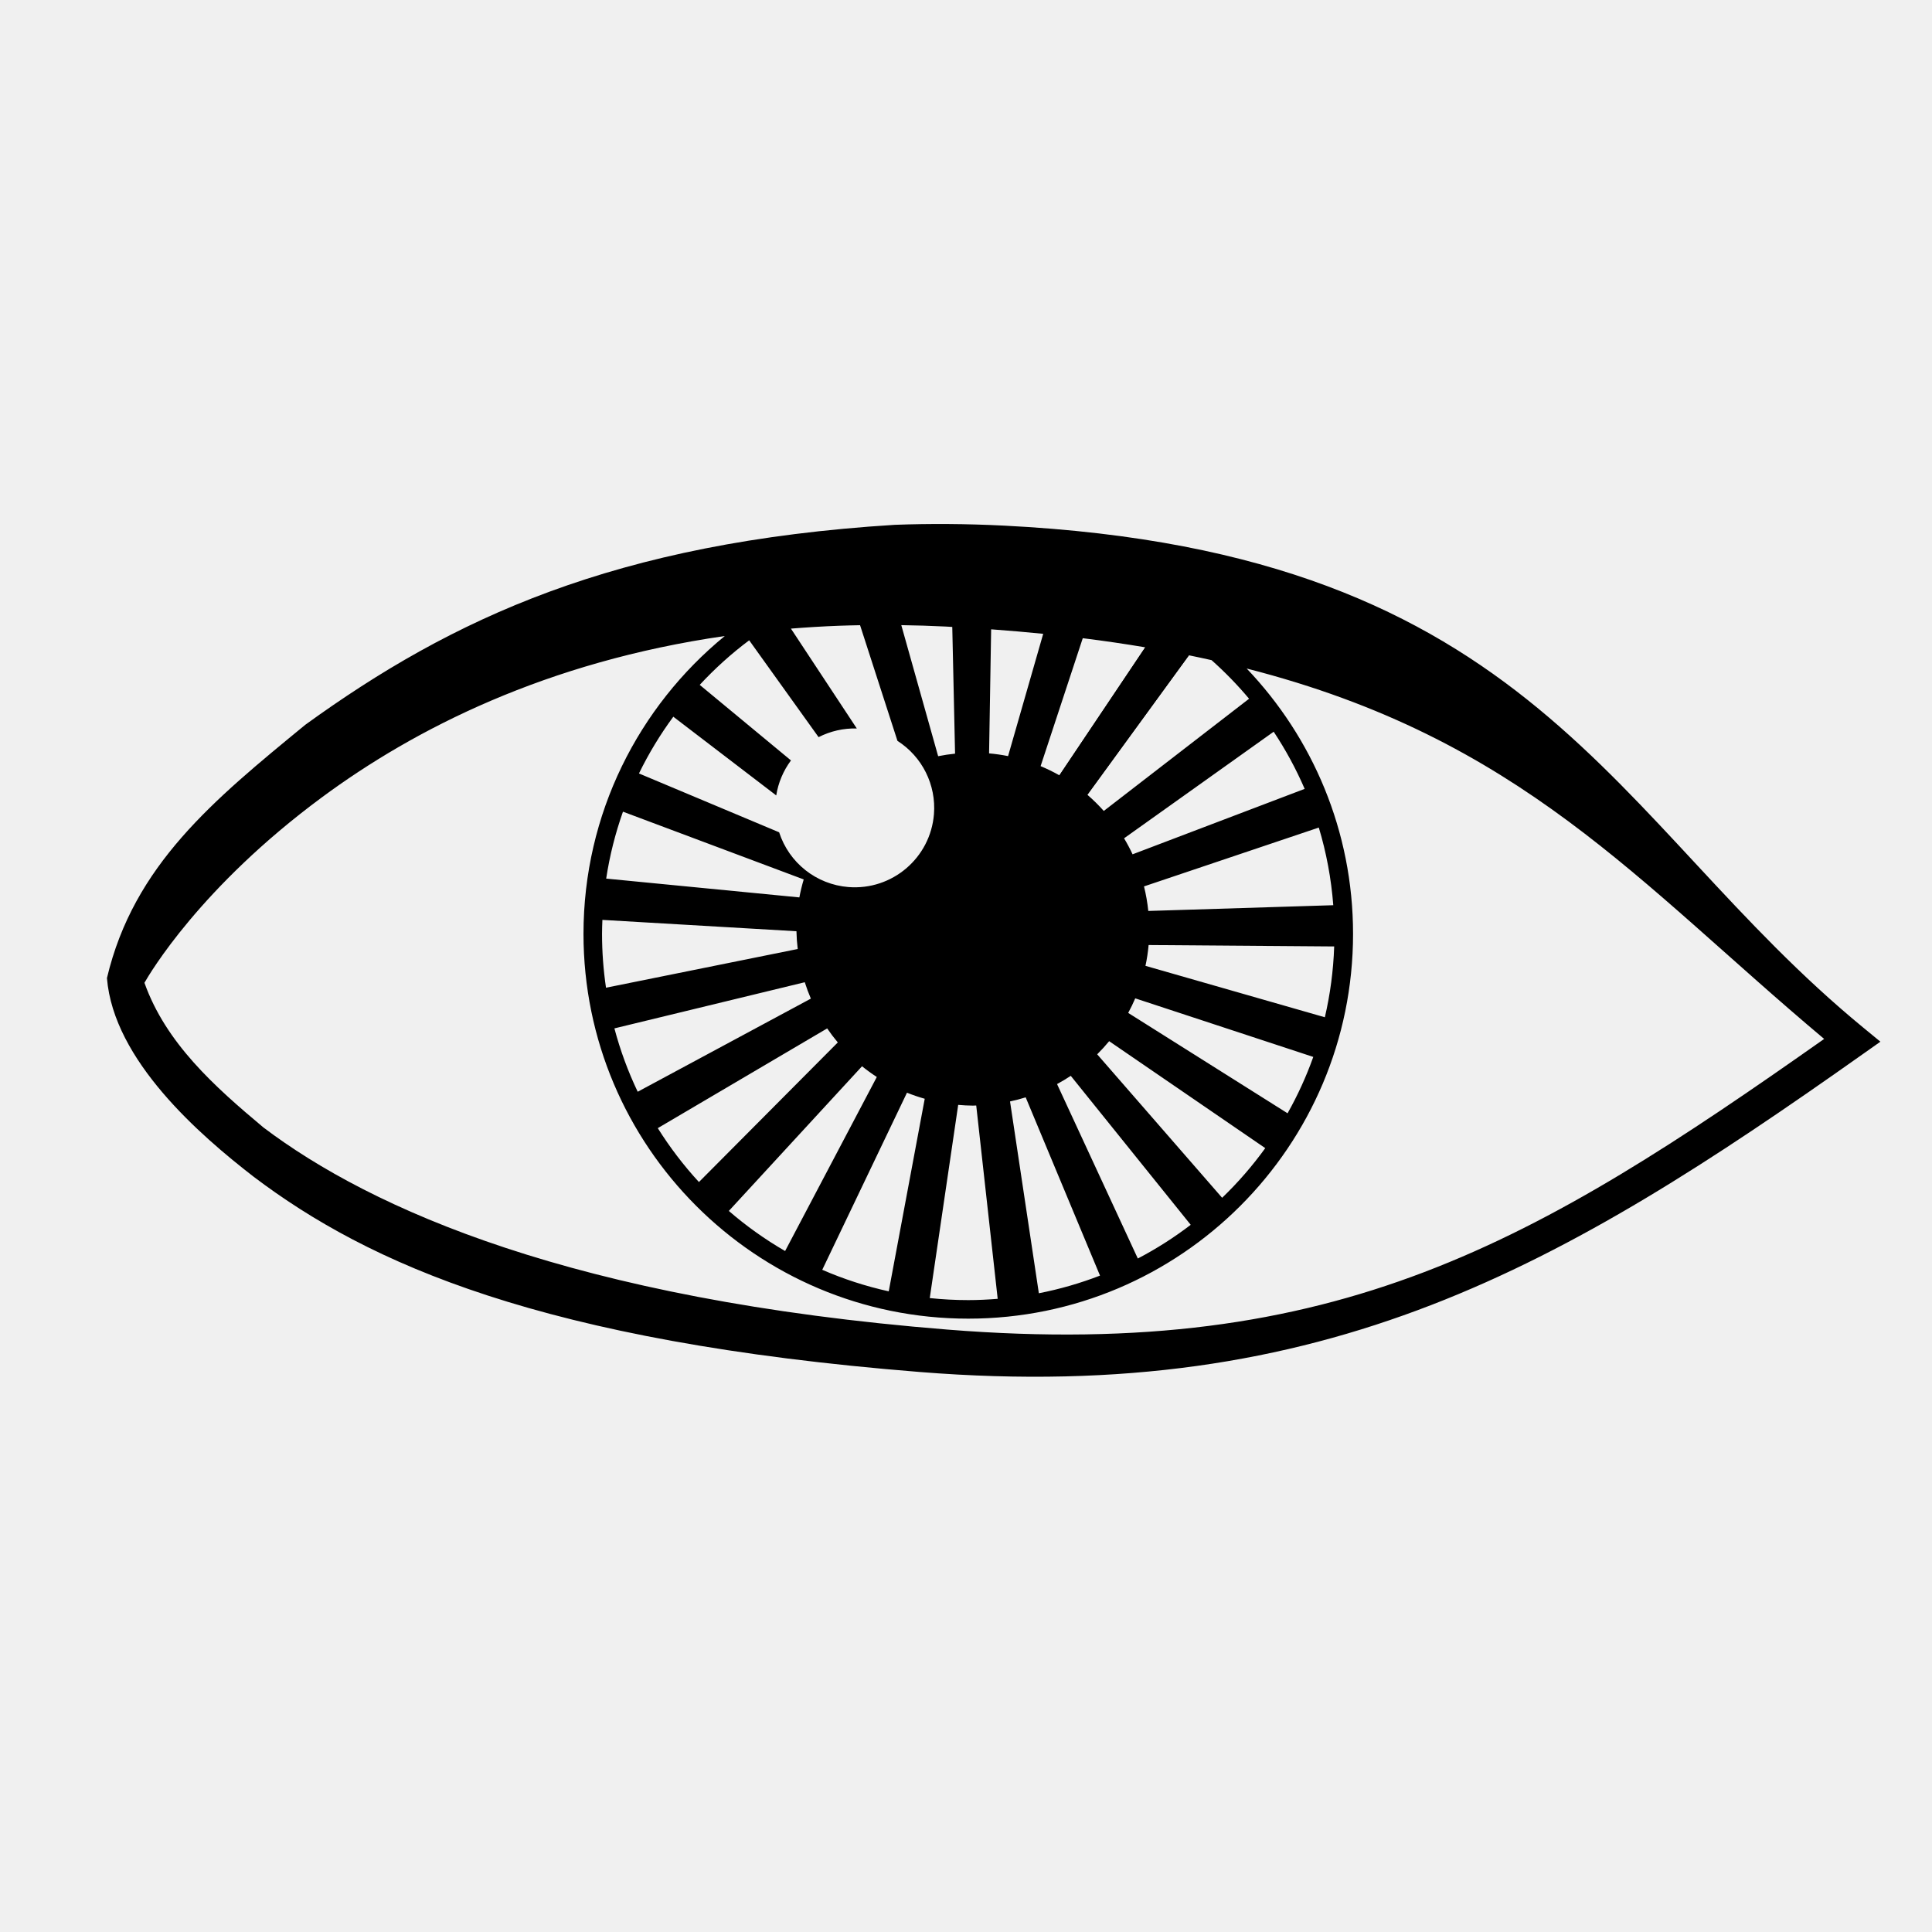
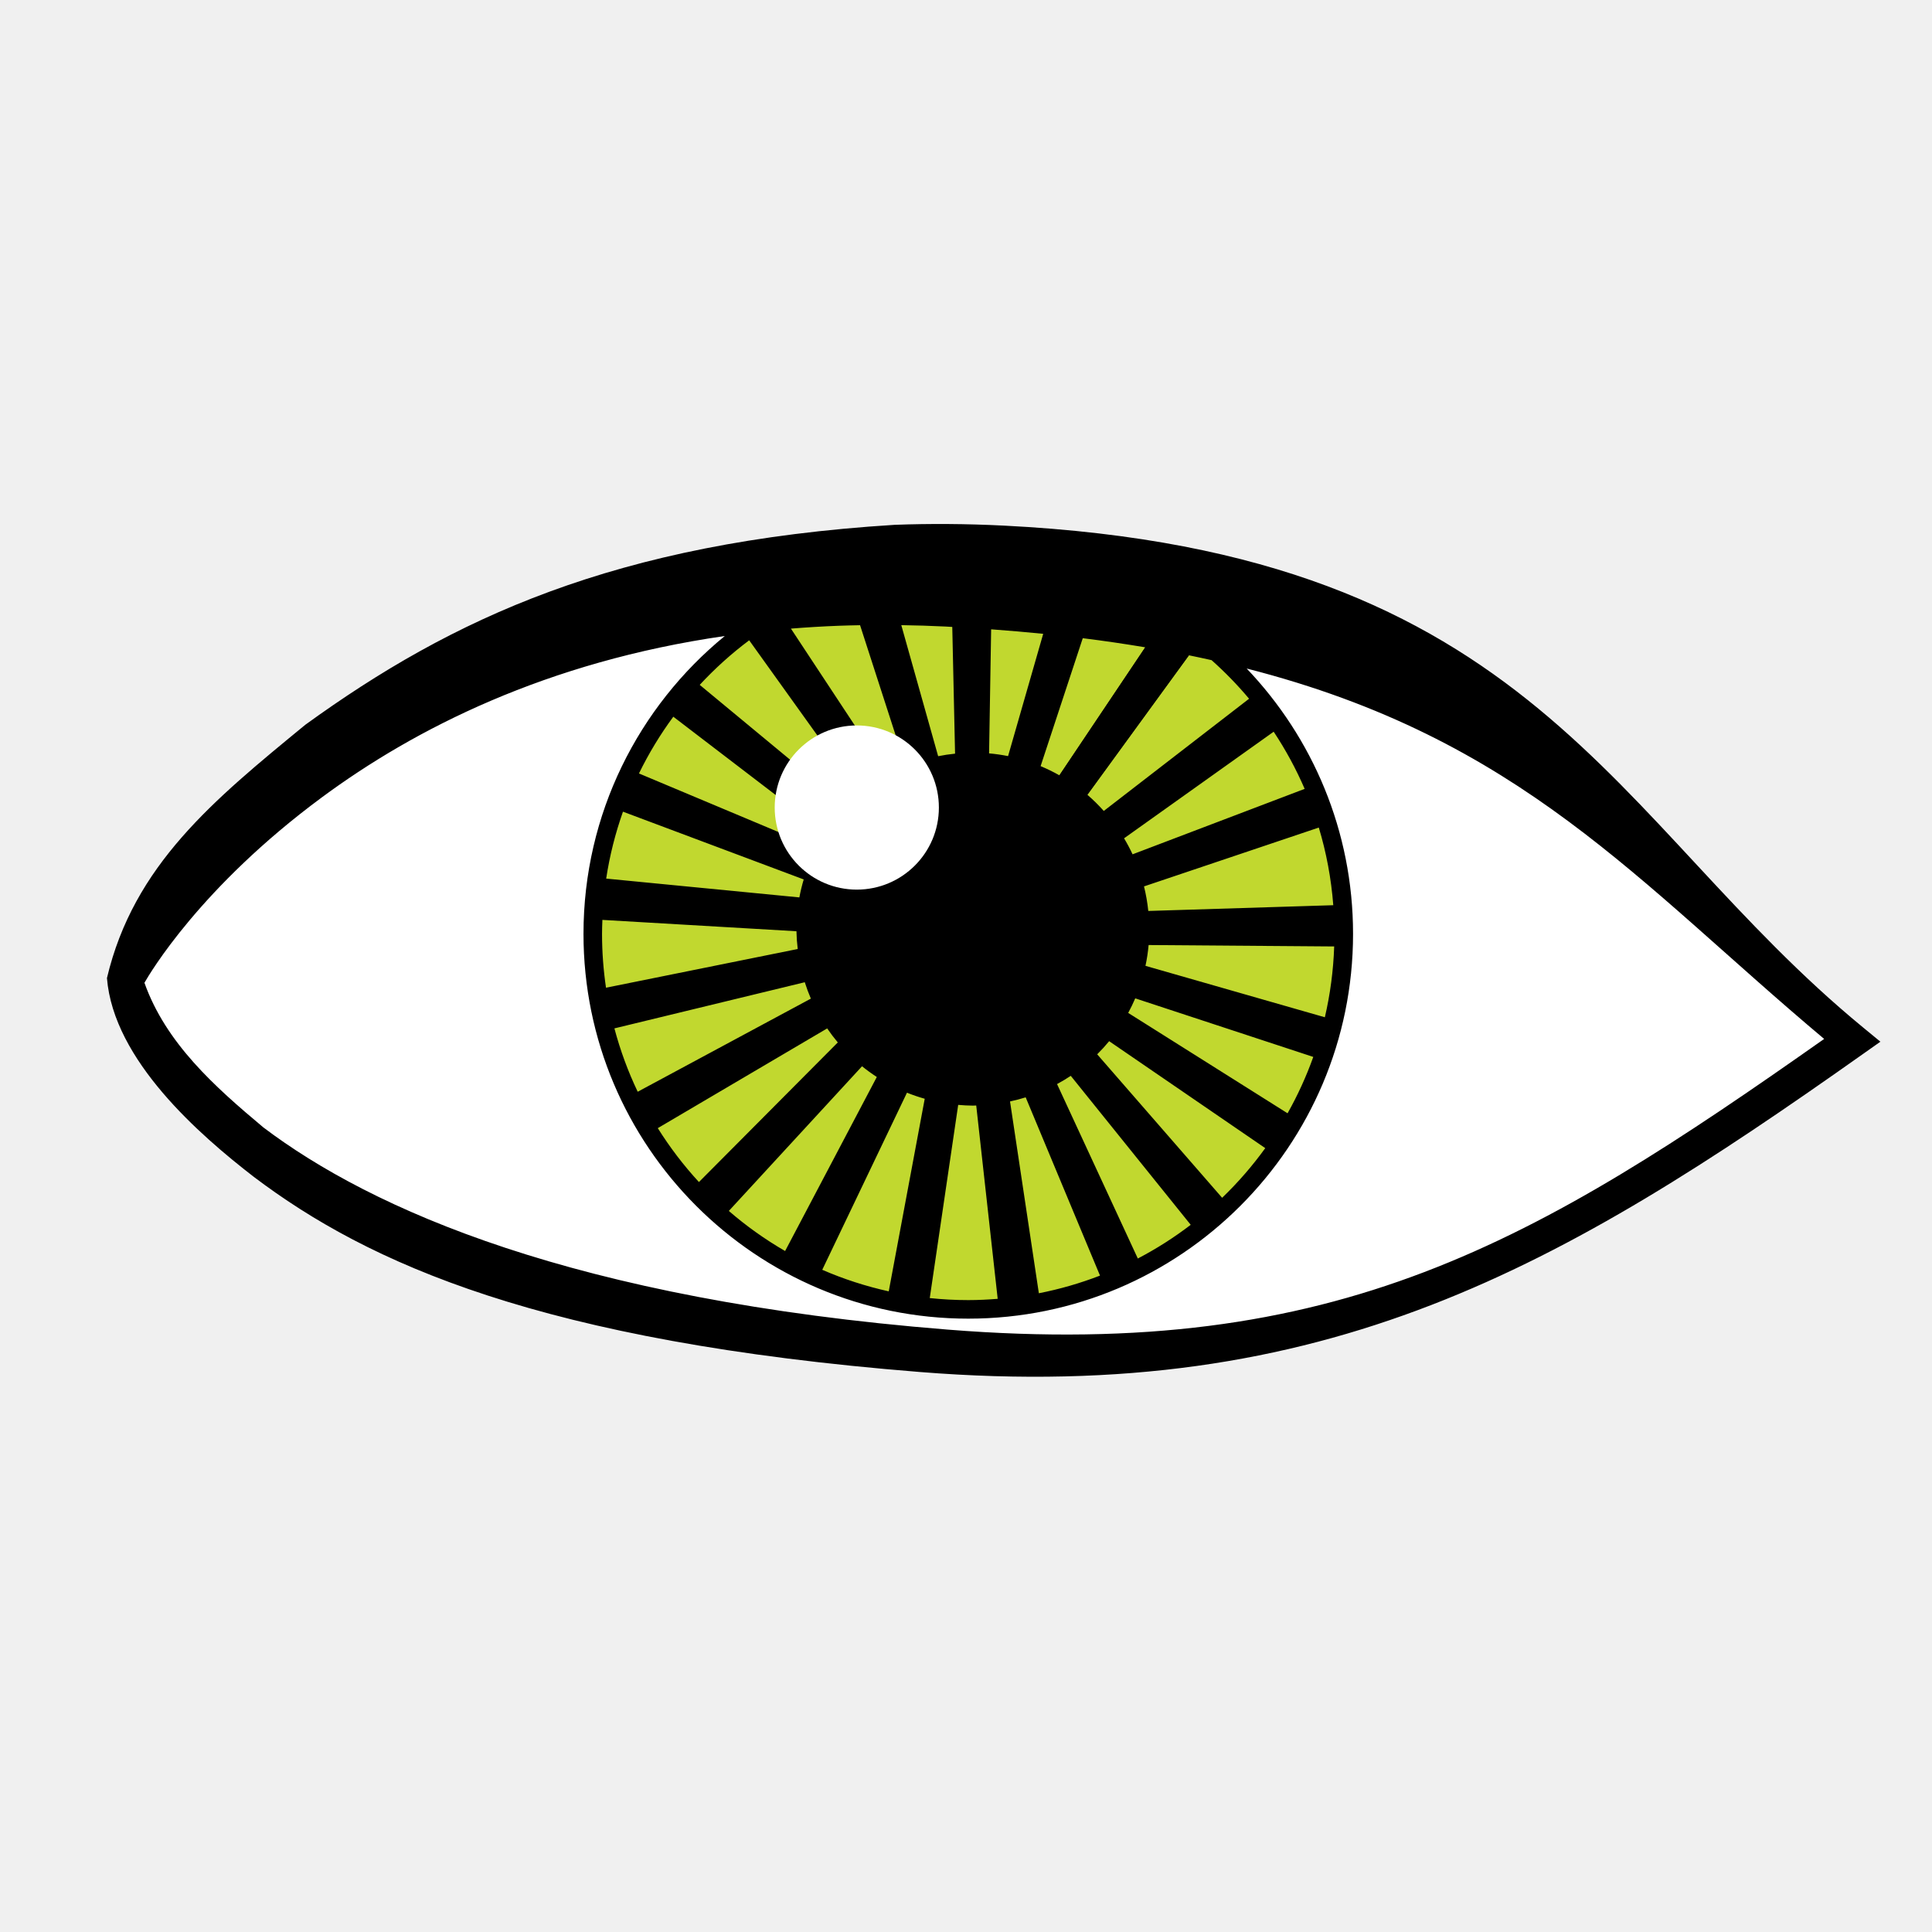
- <svg xmlns="http://www.w3.org/2000/svg" version="1.1" id="svg38008" viewBox="0 0 283.465 283.465" height="80mm" width="80mm">
+ <svg xmlns="http://www.w3.org/2000/svg" width="80mm" height="80mm" viewBox="0 0 283.465 283.465" id="svg38008" version="1.1">
  <defs id="defs38010" />
-   <g transform="translate(0,-768.8976)" id="layer1">
-     <g transform="matrix(2.72071,0,0,2.72071,-2622.857,-2803.771)" id="g37977">
-       <g id="g37944" transform="translate(-166,-1.5)">
-         <g transform="matrix(0.9097768,0,0,0.9097768,72.33704,127.9086)" id="g37917">
-           <path id="rect37864" transform="matrix(0.4040014,0,0,0.4040014,1162.59,1304.418)" d="M 139.135 76.887 C 136.462 76.868 133.843 76.908 131.275 77.004 C 90.137 79.566 66.306 90.772 44.801 106.336 C 31.353 117.378 19.615 126.921 15.691 143.504 C 16.655 155.578 29.345 166.572 37.242 172.674 C 54.031 185.361 79.37 196.861 134.969 201.303 C 194.699 206.075 229.21 185.852 273.205 154.738 L 275.893 152.84 L 273.35 150.75 C 236.278 120.282 225.433 81.056 147.312 77.121 C 144.534 76.981 141.808 76.905 139.135 76.887 z M 132.238 91.723 C 134.377 91.755 136.541 91.817 138.752 91.928 C 139.081 91.944 139.39 91.969 139.717 91.986 L 140.127 110.578 A 25.9 25.9 0 0 0 137.645 110.951 L 132.238 91.723 z M 126.188 91.732 L 131.676 108.703 A 11.661 11.661 0 0 1 137.029 119.455 A 11.661 11.661 0 0 1 124.477 130.15 A 11.661 11.661 0 0 1 114.314 122.117 L 93.748 113.484 C 95.18 110.55 96.868 107.763 98.789 105.158 L 113.889 116.707 A 11.661 11.661 0 0 1 116.051 111.572 L 102.662 100.486 C 104.879 98.097 107.304 95.902 109.92 93.947 L 120.102 108.156 A 11.661 11.661 0 0 1 125.709 106.883 L 116.045 92.232 C 118.368 92.045 120.733 91.9 123.154 91.811 C 124.155 91.773 125.17 91.752 126.188 91.732 z M 145.42 92.336 C 148.043 92.525 150.578 92.749 153.059 92.996 L 147.904 110.938 A 25.9 25.9 0 0 0 145.117 110.537 L 145.42 92.336 z M 106.34 93.318 C 93.69 103.674 85.609 119.408 85.609 137.02 C 85.609 168.183 110.901 193.475 142.064 193.475 C 173.227 193.475 198.52 168.183 198.52 137.02 C 198.52 121.926 192.574 108.22 182.914 98.088 C 223.166 108.372 240.225 129.423 267.641 152.434 C 225.32 182.246 196.31 199.658 139.021 195.08 C 84.083 190.691 54.462 177.374 38.646 165.422 C 31.477 159.422 24.342 153.054 21.191 144.195 C 21.972 142.838 29.392 130.177 47.189 117.016 C 60.838 106.923 80.16 97.094 106.34 93.318 z M 158.863 93.639 C 162.044 94.032 165.084 94.484 168.033 94.977 L 155.438 113.758 A 25.9 25.9 0 0 0 152.678 112.408 L 158.863 93.639 z M 174.439 96.148 C 175.567 96.376 176.667 96.617 177.762 96.859 C 179.73 98.61 181.571 100.502 183.264 102.521 L 161.947 118.984 A 25.9 25.9 0 0 0 159.539 116.611 L 174.439 96.148 z M 186.875 107.359 C 188.626 110.001 190.151 112.805 191.42 115.746 L 166.172 125.346 A 25.9 25.9 0 0 0 164.924 122.998 L 186.875 107.359 z M 91.402 119.092 L 117.92 129.033 A 25.9 25.9 0 0 0 117.283 131.67 L 88.939 128.91 C 89.452 125.521 90.288 122.241 91.402 119.092 z M 193.494 121.422 C 194.598 125.07 195.315 128.883 195.619 132.814 L 168.477 133.658 A 25.9 25.9 0 0 0 167.848 130.055 L 193.494 121.422 z M 88.383 134.969 L 116.855 136.635 A 25.9 25.9 0 0 0 117.041 139.24 L 88.912 144.92 C 88.533 142.341 88.33 139.704 88.33 137.02 C 88.33 136.331 88.357 135.651 88.383 134.969 z M 168.525 138.658 L 195.752 138.865 C 195.632 142.429 195.163 145.901 194.383 149.256 L 168.064 141.711 A 25.9 25.9 0 0 0 168.525 138.658 z M 118.076 144.115 A 25.9 25.9 0 0 0 118.969 146.52 L 93.564 160.184 C 92.15 157.225 91.004 154.115 90.145 150.887 L 118.076 144.115 z M 166.562 146.48 L 192.684 155.074 C 191.658 157.953 190.391 160.715 188.912 163.344 L 165.529 148.617 A 25.9 25.9 0 0 0 166.562 146.48 z M 121.363 150.891 A 25.9 25.9 0 0 0 122.922 152.949 L 102.547 173.432 C 100.3 170.994 98.279 168.346 96.51 165.523 L 121.363 150.891 z M 162.736 152.764 L 185.639 168.457 C 183.749 171.073 181.631 173.51 179.311 175.742 L 160.98 154.691 A 25.9 25.9 0 0 0 162.736 152.764 z M 126.477 156.445 A 25.9 25.9 0 0 0 128.645 158.018 L 115.191 183.553 C 112.25 181.852 109.488 179.881 106.934 177.672 L 126.477 156.445 z M 157.104 157.85 L 174.701 179.707 C 172.27 181.568 169.675 183.223 166.941 184.652 L 155.09 159.057 A 25.9 25.9 0 0 0 157.104 157.85 z M 133.07 160.324 A 25.9 25.9 0 0 0 135.676 161.213 L 130.395 189.469 C 127.012 188.72 123.75 187.659 120.641 186.307 L 133.07 160.324 z M 150.488 161.004 L 161.393 187.16 C 158.512 188.27 155.516 189.144 152.42 189.748 L 148.191 161.607 A 25.9 25.9 0 0 0 150.488 161.004 z M 140.586 162.111 A 25.9 25.9 0 0 0 142.742 162.219 A 25.9 25.9 0 0 0 143.232 162.201 L 146.381 190.566 C 144.955 190.68 143.519 190.754 142.064 190.754 C 140.155 190.754 138.271 190.651 136.414 190.457 L 140.586 162.111 z " style="color:#000000;font-style:normal;font-variant:normal;font-weight:normal;font-stretch:normal;font-size:medium;line-height:normal;font-family:sans-serif;text-indent:0;text-align:start;text-decoration:none;text-decoration-line:none;text-decoration-style:solid;text-decoration-color:#000000;letter-spacing:normal;word-spacing:normal;text-transform:none;direction:ltr;block-progression:tb;writing-mode:lr-tb;baseline-shift:baseline;text-anchor:start;white-space:normal;clip-rule:nonzero;display:inline;overflow:visible;visibility:visible;opacity:1;isolation:auto;mix-blend-mode:normal;color-interpolation:sRGB;color-interpolation-filters:linearRGB;solid-color:#000000;solid-opacity:1;fill:#000000;fill-opacity:1;fill-rule:nonzero;stroke:none;stroke-width:2;stroke-linecap:butt;stroke-linejoin:miter;stroke-miterlimit:10;stroke-dasharray:none;stroke-dashoffset:825.364;stroke-opacity:1;color-rendering:auto;image-rendering:auto;shape-rendering:auto;text-rendering:auto;enable-background:accumulate" />
-           <path style="color:#000000;font-style:normal;font-variant:normal;font-weight:normal;font-stretch:normal;font-size:medium;line-height:normal;font-family:sans-serif;text-indent:0;text-align:start;text-decoration:none;text-decoration-line:none;text-decoration-style:solid;text-decoration-color:#000000;letter-spacing:normal;word-spacing:normal;text-transform:none;direction:ltr;block-progression:tb;writing-mode:lr-tb;baseline-shift:baseline;text-anchor:start;white-space:normal;clip-rule:nonzero;display:inline;overflow:visible;visibility:visible;opacity:1;isolation:auto;mix-blend-mode:normal;color-interpolation:sRGB;color-interpolation-filters:linearRGB;solid-color:#000000;solid-opacity:1;fill:#000000;fill-opacity:1;fill-rule:nonzero;stroke:none;stroke-width:2;stroke-linecap:butt;stroke-linejoin:miter;stroke-miterlimit:10;stroke-dasharray:none;stroke-dashoffset:825.364;stroke-opacity:1;color-rendering:auto;image-rendering:auto;shape-rendering:auto;text-rendering:auto;enable-background:accumulate" d="m 1231.904,1340.658 -8.809,13.134 1.521,1.07 9.308,-12.783 z" id="path37877" />
+   <path id="path8073" d="m 17.964,143.022 c 0,0 25.312,-39.602 58.382,-47.359 C 109.415,87.906 158.815,80.965 188.21,91.988 217.605,103.012 248.225,130.774 248.225,130.774 l 22.863,21.638 -20.413,14.698 c 0,0 -41.643,28.579 -76.345,30.212 -34.702,1.633 -85.327,0.408 -126.562,-23.271 C 6.532,150.37 17.964,143.022 17.964,143.022 Z" style="opacity:1;fill:#ffffff;fill-opacity:1;fill-rule:nonzero;stroke:none;stroke-width:1.8;stroke-linecap:butt;stroke-linejoin:miter;stroke-miterlimit:10;stroke-dasharray:none;stroke-dashoffset:825.364;stroke-opacity:1" />
+   <circle r="54.562" cy="136.523" cx="141.745" id="path8071" style="opacity:1;fill:#c1d82f;fill-opacity:1;fill-rule:nonzero;stroke:none;stroke-width:1.8;stroke-linecap:butt;stroke-linejoin:miter;stroke-miterlimit:10;stroke-dasharray:none;stroke-dashoffset:825.364;stroke-opacity:1" />
+   <g id="layer1" transform="translate(0,-768.8976)">
+     <g id="g37977" transform="matrix(2.72071,0,0,2.72071,-2622.857,-2803.771)">
+       <g transform="translate(-166,-1.5)" id="g37944">
+         <g id="g37917" transform="matrix(0.9097768,0,0,0.9097768,72.33704,127.9086)">
+           <path style="color:#000000;font-style:normal;font-variant:normal;font-weight:normal;font-stretch:normal;font-size:medium;line-height:normal;font-family:sans-serif;text-indent:0;text-align:start;text-decoration:none;text-decoration-line:none;text-decoration-style:solid;text-decoration-color:#000000;letter-spacing:normal;word-spacing:normal;text-transform:none;direction:ltr;block-progression:tb;writing-mode:lr-tb;baseline-shift:baseline;text-anchor:start;white-space:normal;clip-rule:nonzero;display:inline;overflow:visible;visibility:visible;opacity:1;isolation:auto;mix-blend-mode:normal;color-interpolation:sRGB;color-interpolation-filters:linearRGB;solid-color:#000000;solid-opacity:1;fill:#000000;fill-opacity:1;fill-rule:nonzero;stroke:none;stroke-width:2;stroke-linecap:butt;stroke-linejoin:miter;stroke-miterlimit:10;stroke-dasharray:none;stroke-dashoffset:825.364;stroke-opacity:1;color-rendering:auto;image-rendering:auto;shape-rendering:auto;text-rendering:auto;enable-background:accumulate" d="M 139.135 76.887 C 136.462 76.868 133.843 76.908 131.275 77.004 C 90.137 79.566 66.306 90.772 44.801 106.336 C 31.353 117.378 19.615 126.921 15.691 143.504 C 16.655 155.578 29.345 166.572 37.242 172.674 C 54.031 185.361 79.37 196.861 134.969 201.303 C 194.699 206.075 229.21 185.852 273.205 154.738 L 275.893 152.84 L 273.35 150.75 C 236.278 120.282 225.433 81.056 147.312 77.121 C 144.534 76.981 141.808 76.905 139.135 76.887 z M 132.238 91.723 C 134.377 91.755 136.541 91.817 138.752 91.928 C 139.081 91.944 139.39 91.969 139.717 91.986 L 140.127 110.578 A 25.9 25.9 0 0 0 137.645 110.951 L 132.238 91.723 z M 126.188 91.732 L 131.676 108.703 A 11.661 11.661 0 0 1 137.029 119.455 A 11.661 11.661 0 0 1 124.477 130.15 A 11.661 11.661 0 0 1 114.314 122.117 L 93.748 113.484 C 95.18 110.55 96.868 107.763 98.789 105.158 L 113.889 116.707 A 11.661 11.661 0 0 1 116.051 111.572 L 102.662 100.486 C 104.879 98.097 107.304 95.902 109.92 93.947 L 120.102 108.156 A 11.661 11.661 0 0 1 125.709 106.883 L 116.045 92.232 C 118.368 92.045 120.733 91.9 123.154 91.811 C 124.155 91.773 125.17 91.752 126.188 91.732 z M 145.42 92.336 C 148.043 92.525 150.578 92.749 153.059 92.996 L 147.904 110.938 A 25.9 25.9 0 0 0 145.117 110.537 L 145.42 92.336 z M 106.34 93.318 C 93.69 103.674 85.609 119.408 85.609 137.02 C 85.609 168.183 110.901 193.475 142.064 193.475 C 173.227 193.475 198.52 168.183 198.52 137.02 C 198.52 121.926 192.574 108.22 182.914 98.088 C 223.166 108.372 240.225 129.423 267.641 152.434 C 225.32 182.246 196.31 199.658 139.021 195.08 C 84.083 190.691 54.462 177.374 38.646 165.422 C 31.477 159.422 24.342 153.054 21.191 144.195 C 21.972 142.838 29.392 130.177 47.189 117.016 C 60.838 106.923 80.16 97.094 106.34 93.318 z M 158.863 93.639 C 162.044 94.032 165.084 94.484 168.033 94.977 L 155.438 113.758 A 25.9 25.9 0 0 0 152.678 112.408 L 158.863 93.639 z M 174.439 96.148 C 175.567 96.376 176.667 96.617 177.762 96.859 C 179.73 98.61 181.571 100.502 183.264 102.521 L 161.947 118.984 A 25.9 25.9 0 0 0 159.539 116.611 L 174.439 96.148 z M 186.875 107.359 C 188.626 110.001 190.151 112.805 191.42 115.746 L 166.172 125.346 A 25.9 25.9 0 0 0 164.924 122.998 L 186.875 107.359 z M 91.402 119.092 L 117.92 129.033 A 25.9 25.9 0 0 0 117.283 131.67 L 88.939 128.91 C 89.452 125.521 90.288 122.241 91.402 119.092 z M 193.494 121.422 C 194.598 125.07 195.315 128.883 195.619 132.814 L 168.477 133.658 A 25.9 25.9 0 0 0 167.848 130.055 L 193.494 121.422 z M 88.383 134.969 L 116.855 136.635 A 25.9 25.9 0 0 0 117.041 139.24 L 88.912 144.92 C 88.533 142.341 88.33 139.704 88.33 137.02 C 88.33 136.331 88.357 135.651 88.383 134.969 z M 168.525 138.658 L 195.752 138.865 C 195.632 142.429 195.163 145.901 194.383 149.256 L 168.064 141.711 A 25.9 25.9 0 0 0 168.525 138.658 z M 118.076 144.115 A 25.9 25.9 0 0 0 118.969 146.52 L 93.564 160.184 C 92.15 157.225 91.004 154.115 90.145 150.887 L 118.076 144.115 z M 166.562 146.48 L 192.684 155.074 C 191.658 157.953 190.391 160.715 188.912 163.344 L 165.529 148.617 A 25.9 25.9 0 0 0 166.562 146.48 z M 121.363 150.891 A 25.9 25.9 0 0 0 122.922 152.949 L 102.547 173.432 C 100.3 170.994 98.279 168.346 96.51 165.523 L 121.363 150.891 z M 162.736 152.764 L 185.639 168.457 C 183.749 171.073 181.631 173.51 179.311 175.742 L 160.98 154.691 A 25.9 25.9 0 0 0 162.736 152.764 z M 126.477 156.445 A 25.9 25.9 0 0 0 128.645 158.018 L 115.191 183.553 C 112.25 181.852 109.488 179.881 106.934 177.672 L 126.477 156.445 z M 157.104 157.85 L 174.701 179.707 C 172.27 181.568 169.675 183.223 166.941 184.652 L 155.09 159.057 A 25.9 25.9 0 0 0 157.104 157.85 z M 133.07 160.324 A 25.9 25.9 0 0 0 135.676 161.213 L 130.395 189.469 C 127.012 188.72 123.75 187.659 120.641 186.307 L 133.07 160.324 z M 150.488 161.004 L 161.393 187.16 C 158.512 188.27 155.516 189.144 152.42 189.748 L 148.191 161.607 A 25.9 25.9 0 0 0 150.488 161.004 z M 140.586 162.111 A 25.9 25.9 0 0 0 142.742 162.219 A 25.9 25.9 0 0 0 143.232 162.201 L 146.381 190.566 C 144.955 190.68 143.519 190.754 142.064 190.754 C 140.155 190.754 138.271 190.651 136.414 190.457 L 140.586 162.111 z " transform="matrix(0.4040014,0,0,0.4040014,1162.59,1304.418)" id="rect37864" />
+           <path id="path37877" d="m 1231.904,1340.658 -8.809,13.134 1.521,1.07 9.308,-12.783 z" style="color:#000000;font-style:normal;font-variant:normal;font-weight:normal;font-stretch:normal;font-size:medium;line-height:normal;font-family:sans-serif;text-indent:0;text-align:start;text-decoration:none;text-decoration-line:none;text-decoration-style:solid;text-decoration-color:#000000;letter-spacing:normal;word-spacing:normal;text-transform:none;direction:ltr;block-progression:tb;writing-mode:lr-tb;baseline-shift:baseline;text-anchor:start;white-space:normal;clip-rule:nonzero;display:inline;overflow:visible;visibility:visible;opacity:1;isolation:auto;mix-blend-mode:normal;color-interpolation:sRGB;color-interpolation-filters:linearRGB;solid-color:#000000;solid-opacity:1;fill:#000000;fill-opacity:1;fill-rule:nonzero;stroke:none;stroke-width:2;stroke-linecap:butt;stroke-linejoin:miter;stroke-miterlimit:10;stroke-dasharray:none;stroke-dashoffset:825.364;stroke-opacity:1;color-rendering:auto;image-rendering:auto;shape-rendering:auto;text-rendering:auto;enable-background:accumulate" />
        </g>
      </g>
    </g>
  </g>
+   <circle r="12.044" cy="118.482" cx="125.71" id="path8075" style="opacity:1;fill:#ffffff;fill-opacity:1;fill-rule:nonzero;stroke:none;stroke-width:1.8;stroke-linecap:butt;stroke-linejoin:miter;stroke-miterlimit:10;stroke-dasharray:none;stroke-dashoffset:825.364;stroke-opacity:1" />
</svg>
